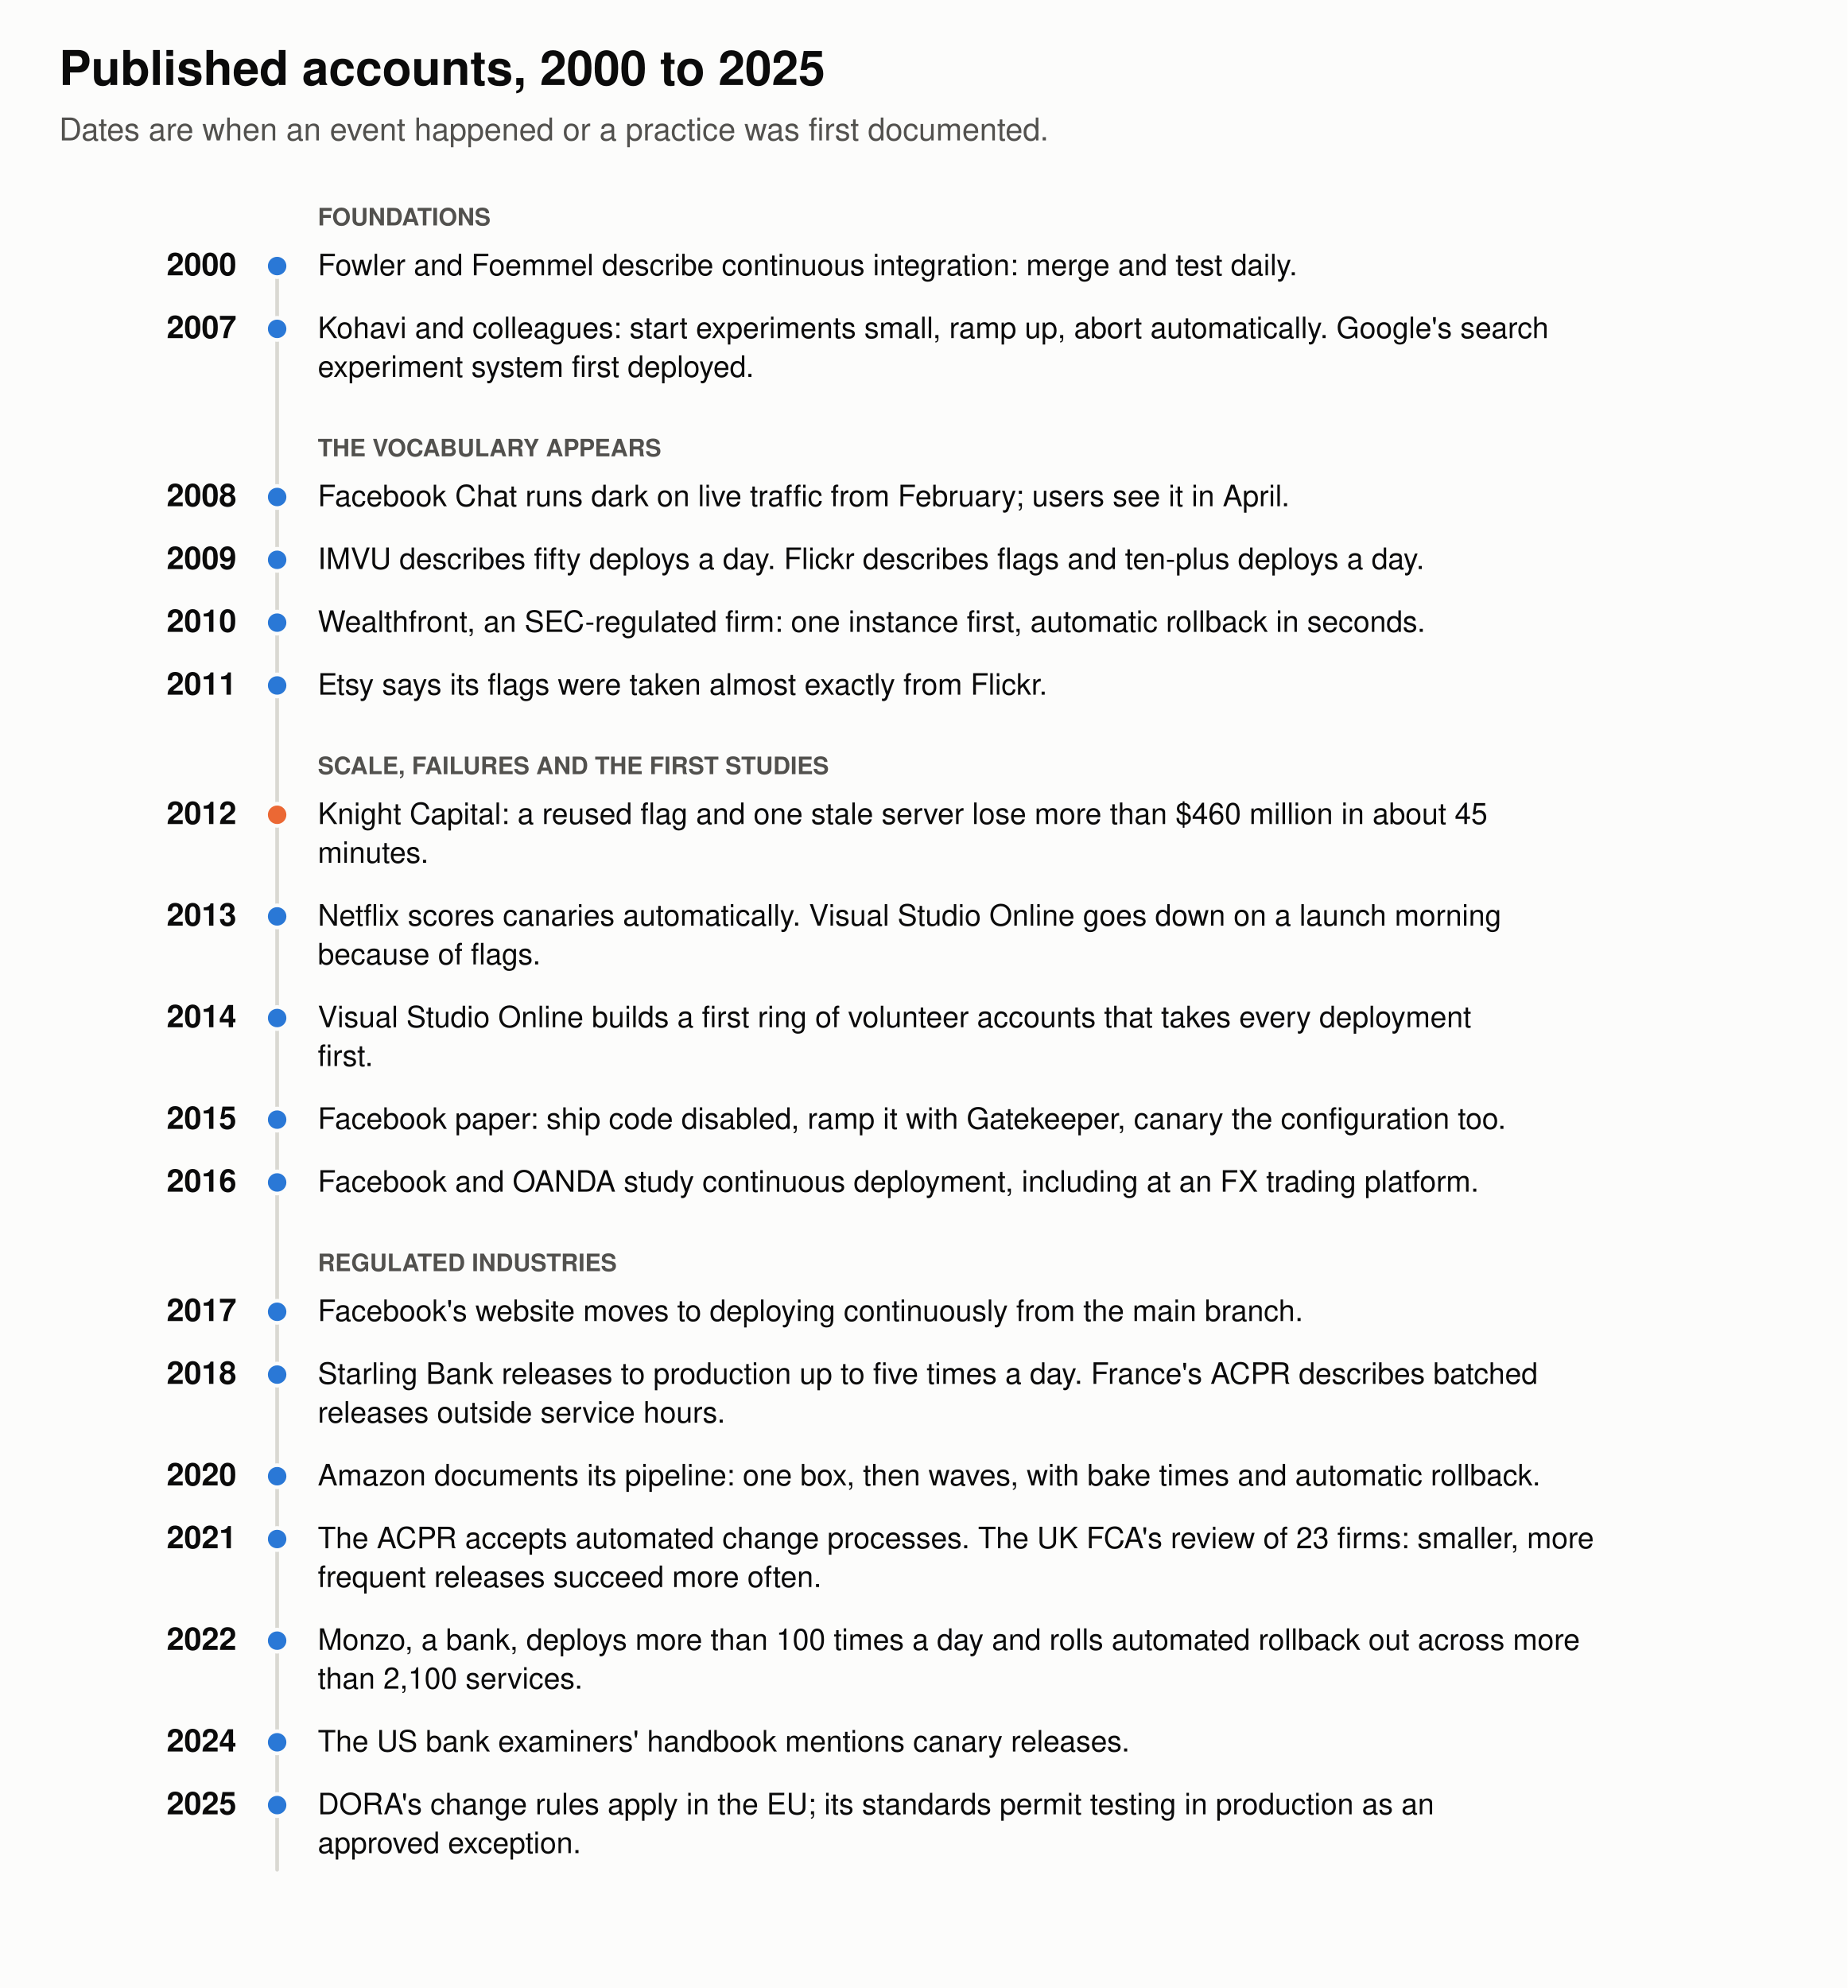
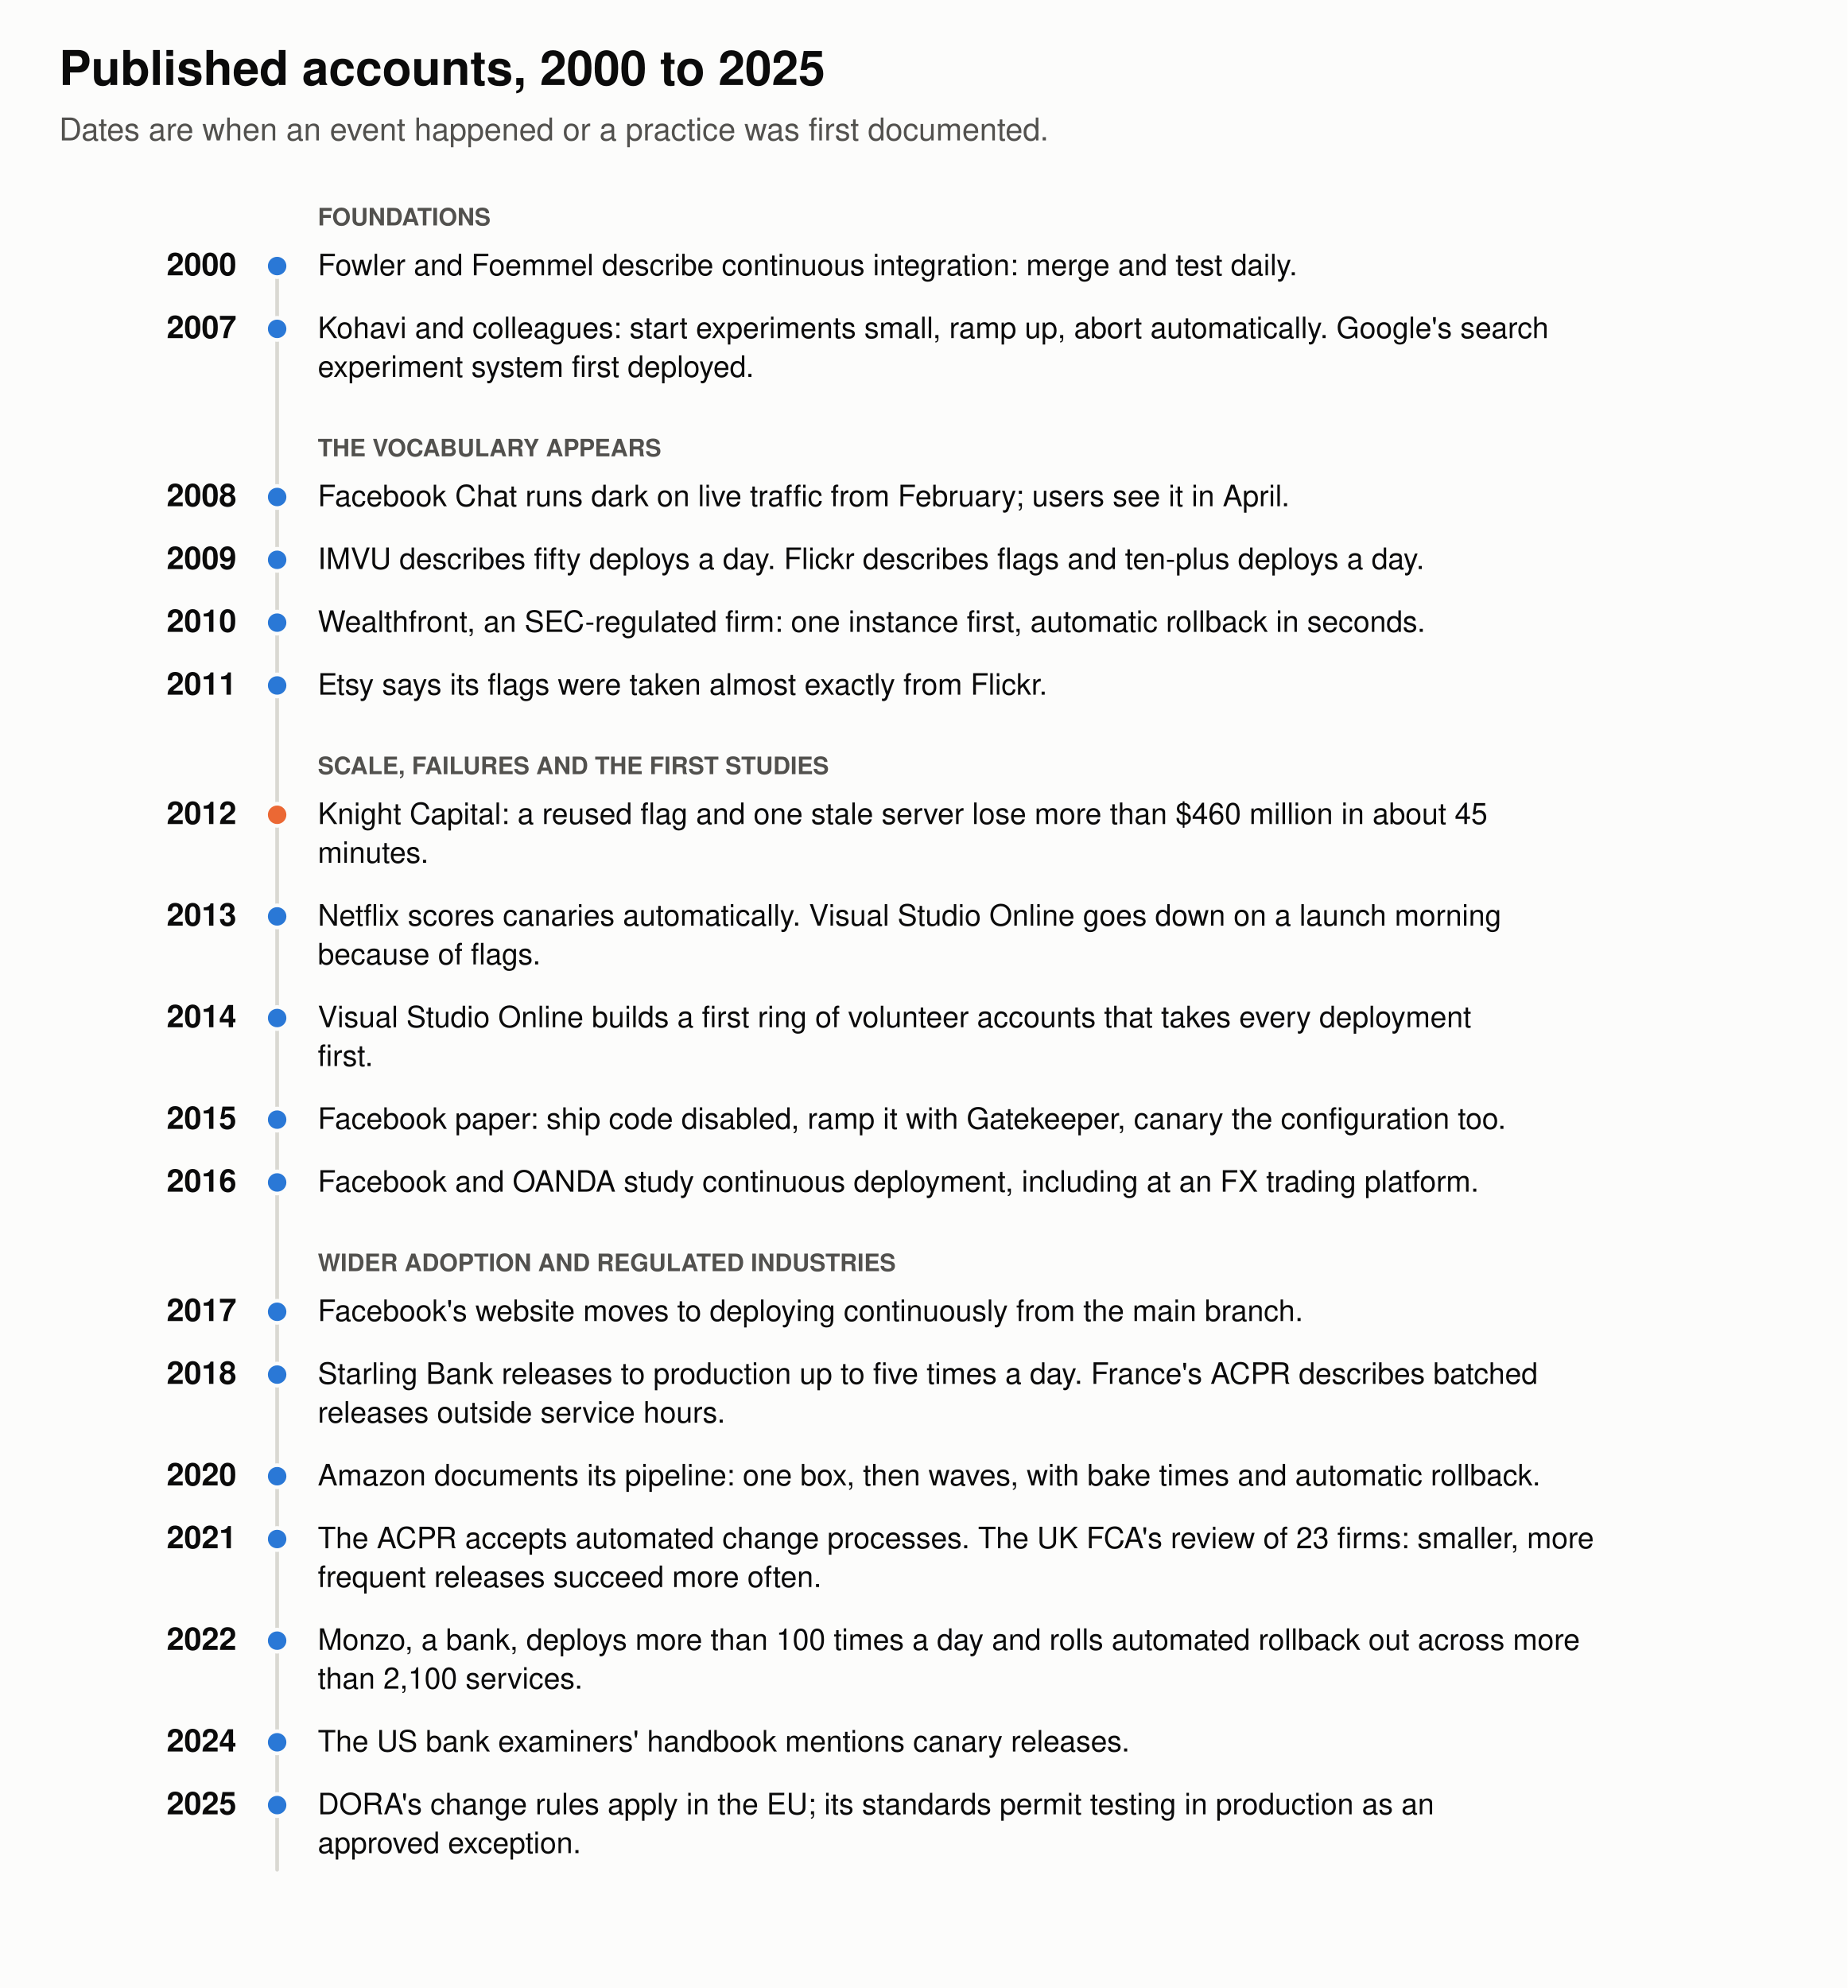
<svg xmlns="http://www.w3.org/2000/svg" width="1000" height="1076" viewBox="0 0 1000 1076" role="img" aria-labelledby="timeline-title timeline-desc">
  <g font-family="-apple-system, 'Segoe UI', Helvetica, Arial, sans-serif">
    <rect x="0" y="0" width="1000" height="1076" rx="0" fill="#fcfcfb" stroke="none" stroke-width="1.5" />
    <text x="32" y="46" font-size="26" fill="#0b0b0b" font-weight="700" text-anchor="start">Published accounts, 2000 to 2025</text>
    <text x="32" y="76" font-size="17" fill="#52514e" font-weight="400" text-anchor="start">Dates are when an event happened or a practice was first documented.</text>
    <line x1="150" y1="140" x2="150" y2="1012" stroke="#d9d8d2" stroke-width="2" stroke-linecap="round" />
    <text x="172" y="122" font-size="13" fill="#52514e" font-weight="700" text-anchor="start">FOUNDATIONS</text>
    <text x="128" y="149" font-size="17" fill="#0b0b0b" font-weight="700" text-anchor="end">2000</text>
    <circle cx="150" cy="144" r="6" fill="#2a78d6" stroke="#fcfcfb" stroke-width="2" />
    <text x="172" y="149" font-size="16" fill="#0b0b0b" font-weight="400" text-anchor="start">Fowler and Foemmel describe continuous integration: merge and test daily.</text>
    <text x="128" y="183" font-size="17" fill="#0b0b0b" font-weight="700" text-anchor="end">2007</text>
    <circle cx="150" cy="178" r="6" fill="#2a78d6" stroke="#fcfcfb" stroke-width="2" />
    <text x="172" y="183" font-size="16" fill="#0b0b0b" font-weight="400" text-anchor="start">Kohavi and colleagues: start experiments small, ramp up, abort automatically. Google's search</text>
    <text x="172" y="204" font-size="16" fill="#0b0b0b" font-weight="400" text-anchor="start">experiment system first deployed.</text>
    <text x="172" y="247" font-size="13" fill="#52514e" font-weight="700" text-anchor="start">THE VOCABULARY APPEARS</text>
    <text x="128" y="274" font-size="17" fill="#0b0b0b" font-weight="700" text-anchor="end">2008</text>
    <circle cx="150" cy="269" r="6" fill="#2a78d6" stroke="#fcfcfb" stroke-width="2" />
    <text x="172" y="274" font-size="16" fill="#0b0b0b" font-weight="400" text-anchor="start">Facebook Chat runs dark on live traffic from February; users see it in April.</text>
    <text x="128" y="308" font-size="17" fill="#0b0b0b" font-weight="700" text-anchor="end">2009</text>
    <circle cx="150" cy="303" r="6" fill="#2a78d6" stroke="#fcfcfb" stroke-width="2" />
    <text x="172" y="308" font-size="16" fill="#0b0b0b" font-weight="400" text-anchor="start">IMVU describes fifty deploys a day. Flickr describes flags and ten-plus deploys a day.</text>
    <text x="128" y="342" font-size="17" fill="#0b0b0b" font-weight="700" text-anchor="end">2010</text>
    <circle cx="150" cy="337" r="6" fill="#2a78d6" stroke="#fcfcfb" stroke-width="2" />
    <text x="172" y="342" font-size="16" fill="#0b0b0b" font-weight="400" text-anchor="start">Wealthfront, an SEC-regulated firm: one instance first, automatic rollback in seconds.</text>
    <text x="128" y="376" font-size="17" fill="#0b0b0b" font-weight="700" text-anchor="end">2011</text>
    <circle cx="150" cy="371" r="6" fill="#2a78d6" stroke="#fcfcfb" stroke-width="2" />
    <text x="172" y="376" font-size="16" fill="#0b0b0b" font-weight="400" text-anchor="start">Etsy says its flags were taken almost exactly from Flickr.</text>
    <text x="172" y="419" font-size="13" fill="#52514e" font-weight="700" text-anchor="start">SCALE, FAILURES AND THE FIRST STUDIES</text>
    <text x="128" y="446" font-size="17" fill="#0b0b0b" font-weight="700" text-anchor="end">2012</text>
    <circle cx="150" cy="441" r="6" fill="#eb6834" stroke="#fcfcfb" stroke-width="2" />
    <text x="172" y="446" font-size="16" fill="#0b0b0b" font-weight="400" text-anchor="start">Knight Capital: a reused flag and one stale server lose more than $460 million in about 45</text>
    <text x="172" y="467" font-size="16" fill="#0b0b0b" font-weight="400" text-anchor="start">minutes.</text>
    <text x="128" y="501" font-size="17" fill="#0b0b0b" font-weight="700" text-anchor="end">2013</text>
    <circle cx="150" cy="496" r="6" fill="#2a78d6" stroke="#fcfcfb" stroke-width="2" />
    <text x="172" y="501" font-size="16" fill="#0b0b0b" font-weight="400" text-anchor="start">Netflix scores canaries automatically. Visual Studio Online goes down on a launch morning</text>
    <text x="172" y="522" font-size="16" fill="#0b0b0b" font-weight="400" text-anchor="start">because of flags.</text>
    <text x="128" y="556" font-size="17" fill="#0b0b0b" font-weight="700" text-anchor="end">2014</text>
    <circle cx="150" cy="551" r="6" fill="#2a78d6" stroke="#fcfcfb" stroke-width="2" />
    <text x="172" y="556" font-size="16" fill="#0b0b0b" font-weight="400" text-anchor="start">Visual Studio Online builds a first ring of volunteer accounts that takes every deployment</text>
    <text x="172" y="577" font-size="16" fill="#0b0b0b" font-weight="400" text-anchor="start">first.</text>
    <text x="128" y="611" font-size="17" fill="#0b0b0b" font-weight="700" text-anchor="end">2015</text>
    <circle cx="150" cy="606" r="6" fill="#2a78d6" stroke="#fcfcfb" stroke-width="2" />
    <text x="172" y="611" font-size="16" fill="#0b0b0b" font-weight="400" text-anchor="start">Facebook paper: ship code disabled, ramp it with Gatekeeper, canary the configuration too.</text>
    <text x="128" y="645" font-size="17" fill="#0b0b0b" font-weight="700" text-anchor="end">2016</text>
    <circle cx="150" cy="640" r="6" fill="#2a78d6" stroke="#fcfcfb" stroke-width="2" />
    <text x="172" y="645" font-size="16" fill="#0b0b0b" font-weight="400" text-anchor="start">Facebook and OANDA study continuous deployment, including at an FX trading platform.</text>
-     <text x="172" y="688" font-size="13" fill="#52514e" font-weight="700" text-anchor="start">REGULATED INDUSTRIES</text>
+     <text x="172" y="688" font-size="13" fill="#52514e" font-weight="700" text-anchor="start">WIDER ADOPTION AND REGULATED INDUSTRIES</text>
    <text x="128" y="715" font-size="17" fill="#0b0b0b" font-weight="700" text-anchor="end">2017</text>
    <circle cx="150" cy="710" r="6" fill="#2a78d6" stroke="#fcfcfb" stroke-width="2" />
    <text x="172" y="715" font-size="16" fill="#0b0b0b" font-weight="400" text-anchor="start">Facebook's website moves to deploying continuously from the main branch.</text>
    <text x="128" y="749" font-size="17" fill="#0b0b0b" font-weight="700" text-anchor="end">2018</text>
    <circle cx="150" cy="744" r="6" fill="#2a78d6" stroke="#fcfcfb" stroke-width="2" />
    <text x="172" y="749" font-size="16" fill="#0b0b0b" font-weight="400" text-anchor="start">Starling Bank releases to production up to five times a day. France's ACPR describes batched</text>
    <text x="172" y="770" font-size="16" fill="#0b0b0b" font-weight="400" text-anchor="start">releases outside service hours.</text>
    <text x="128" y="804" font-size="17" fill="#0b0b0b" font-weight="700" text-anchor="end">2020</text>
    <circle cx="150" cy="799" r="6" fill="#2a78d6" stroke="#fcfcfb" stroke-width="2" />
    <text x="172" y="804" font-size="16" fill="#0b0b0b" font-weight="400" text-anchor="start">Amazon documents its pipeline: one box, then waves, with bake times and automatic rollback.</text>
    <text x="128" y="838" font-size="17" fill="#0b0b0b" font-weight="700" text-anchor="end">2021</text>
    <circle cx="150" cy="833" r="6" fill="#2a78d6" stroke="#fcfcfb" stroke-width="2" />
    <text x="172" y="838" font-size="16" fill="#0b0b0b" font-weight="400" text-anchor="start">The ACPR accepts automated change processes. The UK FCA's review of 23 firms: smaller, more</text>
    <text x="172" y="859" font-size="16" fill="#0b0b0b" font-weight="400" text-anchor="start">frequent releases succeed more often.</text>
    <text x="128" y="893" font-size="17" fill="#0b0b0b" font-weight="700" text-anchor="end">2022</text>
    <circle cx="150" cy="888" r="6" fill="#2a78d6" stroke="#fcfcfb" stroke-width="2" />
    <text x="172" y="893" font-size="16" fill="#0b0b0b" font-weight="400" text-anchor="start">Monzo, a bank, deploys more than 100 times a day and rolls automated rollback out across more</text>
    <text x="172" y="914" font-size="16" fill="#0b0b0b" font-weight="400" text-anchor="start">than 2,100 services.</text>
    <text x="128" y="948" font-size="17" fill="#0b0b0b" font-weight="700" text-anchor="end">2024</text>
    <circle cx="150" cy="943" r="6" fill="#2a78d6" stroke="#fcfcfb" stroke-width="2" />
    <text x="172" y="948" font-size="16" fill="#0b0b0b" font-weight="400" text-anchor="start">The US bank examiners' handbook mentions canary releases.</text>
    <text x="128" y="982" font-size="17" fill="#0b0b0b" font-weight="700" text-anchor="end">2025</text>
    <circle cx="150" cy="977" r="6" fill="#2a78d6" stroke="#fcfcfb" stroke-width="2" />
    <text x="172" y="982" font-size="16" fill="#0b0b0b" font-weight="400" text-anchor="start">DORA's change rules apply in the EU; its standards permit testing in production as an</text>
    <text x="172" y="1003" font-size="16" fill="#0b0b0b" font-weight="400" text-anchor="start">approved exception.</text>
  </g>
</svg>
